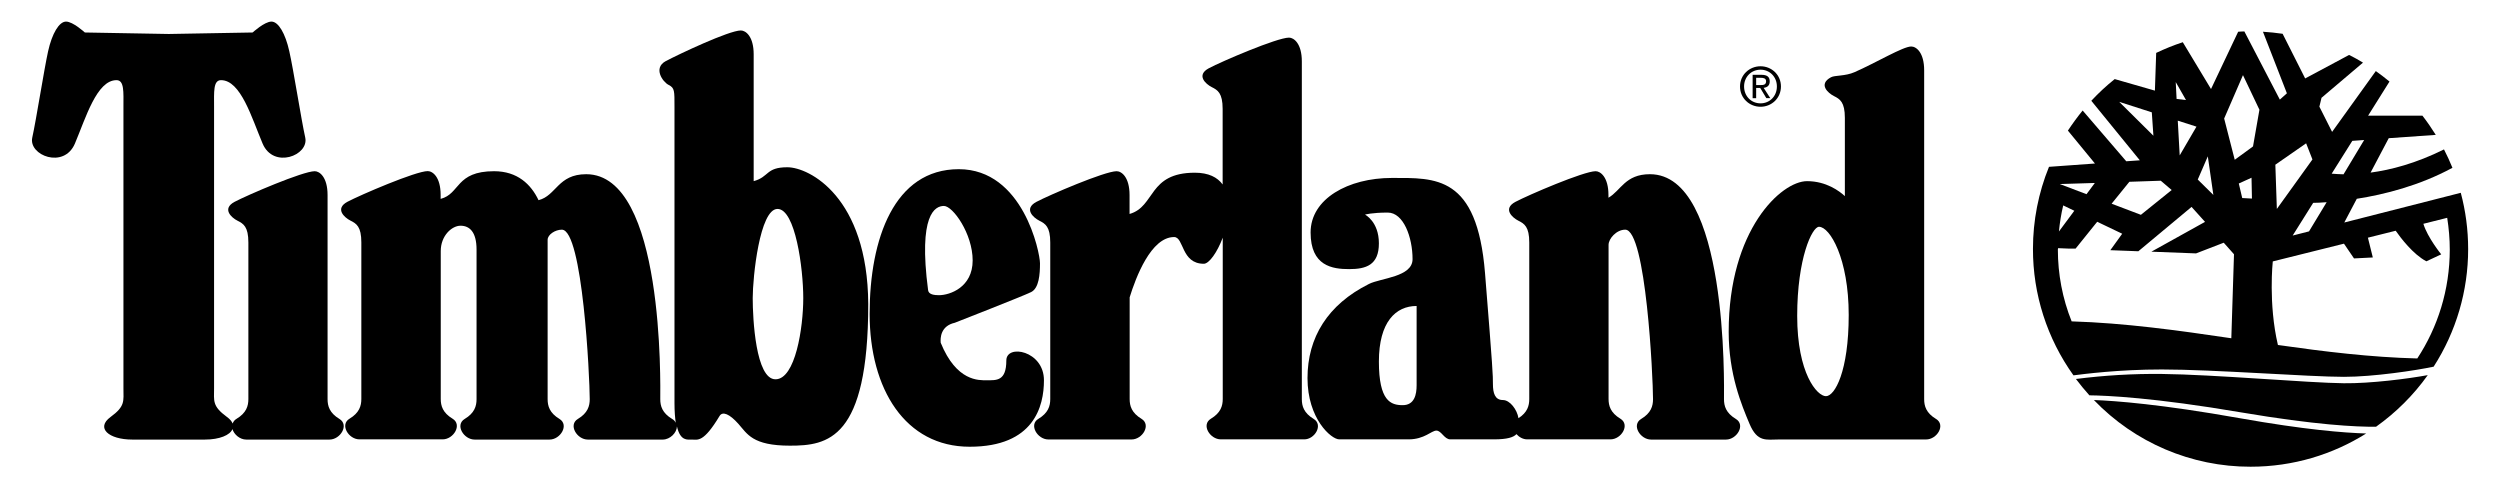
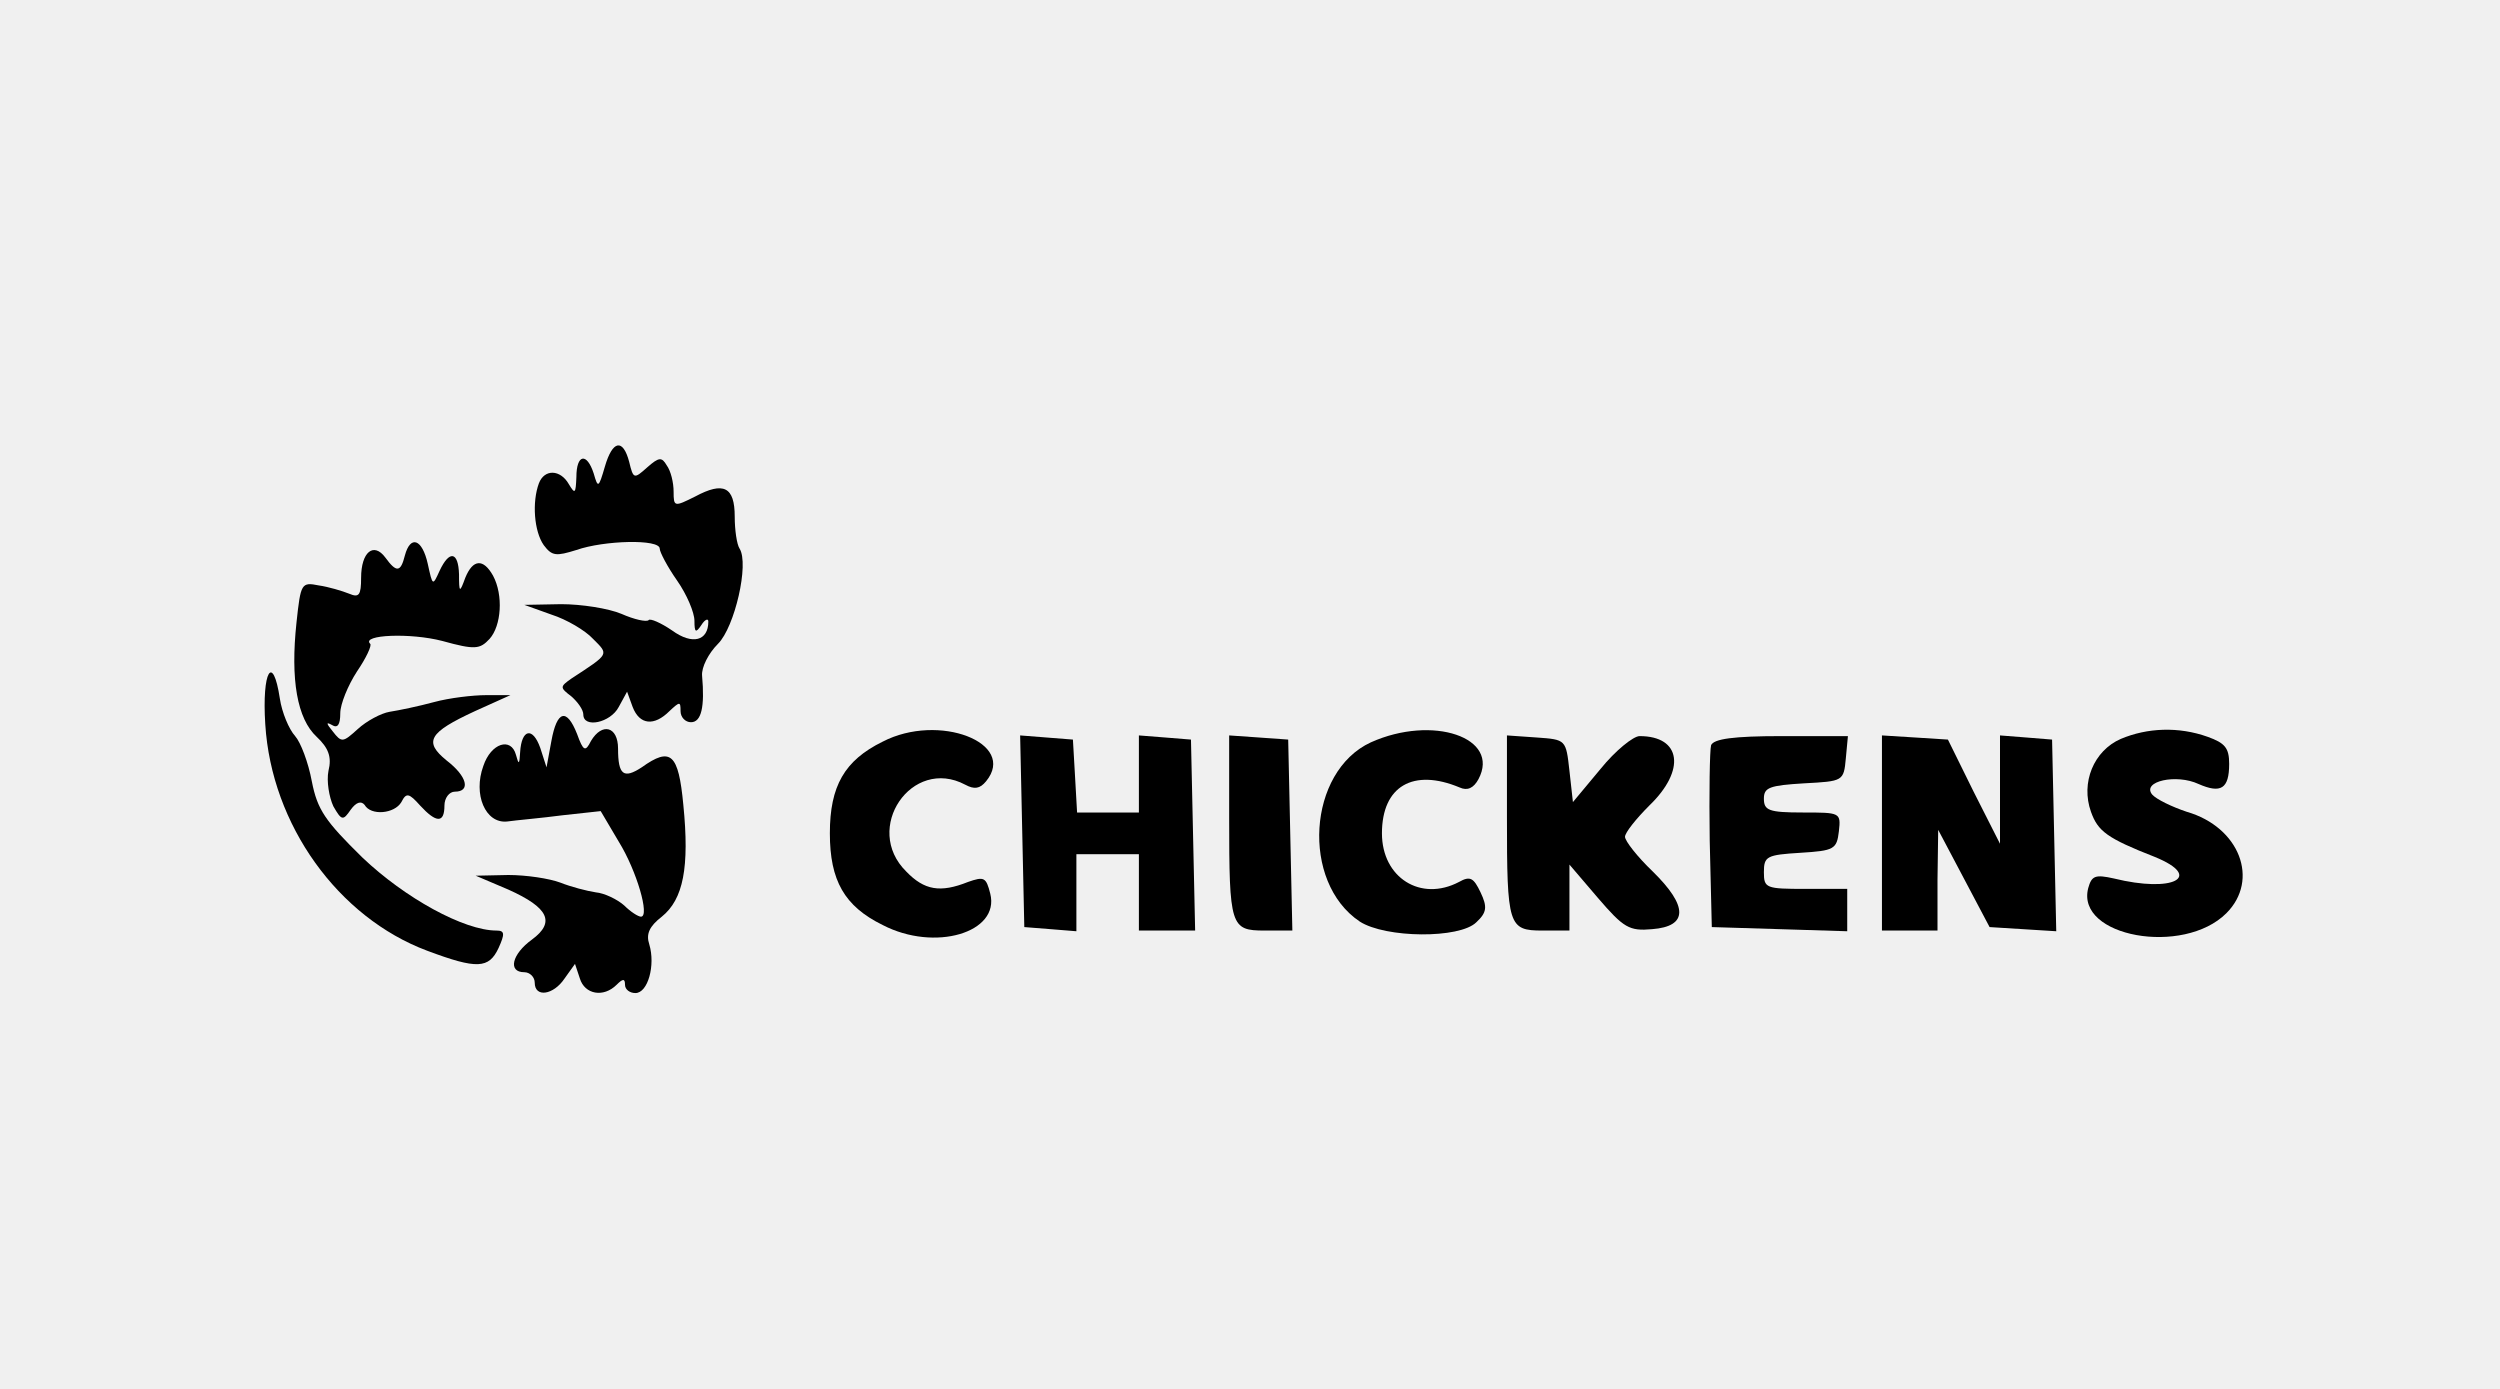
- <svg xmlns="http://www.w3.org/2000/svg" version="1.1" id="Layer_1" x="0px" y="0px" viewBox="0 0 2339.2 456.9" style="enable-background:new 0 0 2339.2 456.9;" xml:space="preserve">
-   <style type="text/css">
- 	.st0{fill-rule:evenodd;clip-rule:evenodd;fill:#FFFFFF;}
- 	.st1{fill-rule:evenodd;clip-rule:evenodd;}
- </style>
-   <g>
-     <path class="st0" d="M-80.4-1021.6h2500v2500h-2500V-1021.6z" />
-     <path class="st1" d="M2193.1,358.6c-32.7-0.3-121.6-8.2-170.3-8.7c-26.9-0.3-53.7,1.3-80.4,4.7c4,5.3,8.2,10.4,12.6,15.3   c15.8,0.2,60.2,2,142.8,16.1c68.6,11.6,106.9,13.5,125.4,13.3c18.7-13.3,35.1-29.6,48.4-48.3C2253,354.4,2218.1,358.9,2193.1,358.6   L2193.1,358.6z M2095.7,391.3c-73.6-13.1-116.9-16.3-136.5-17c38.3,39.9,91.3,62.5,146.6,62.4c39.8,0,76.9-11.4,108.2-31.1   C2193.5,405,2156.5,402.1,2095.7,391.3L2095.7,391.3z" />
-     <path class="st1" d="M2022.8,345.7c48.7,0,137.7,6.9,170.4,6.9c27.7,0,67.3-6,83.9-9.5c21.1-32.8,32.3-71,32.3-110   c0-18.2-2.4-35.9-6.9-52.7l-109,27.8l11.7-22.2c25.8-4,58.7-12.3,89.5-29c-2.4-5.8-5-11.6-7.9-17.2c-26.5,13.2-50,19.2-68.7,21.7   l17-32.2l44-3.1c-3.9-6.2-8-12.2-12.5-18h-50.8l20-31.9c-4.2-3.4-8.4-6.7-12.8-9.8l-40.9,56.9l-11.9-23.6l2-8.3l38.8-32.9   c-4.2-2.6-8.6-5-13-7.2l-41.1,22l-21.1-41.8c-6.1-0.9-12.3-1.5-18.4-1.9l22.4,57.6l-6.6,5.9l-33.2-63.8c-1.9,0.1-3.9,0.1-5.8,0.3   l-25.4,53.6l-26.4-43.8c-8.6,2.8-16.9,6.2-24.9,10l-1.2,35.3l-37.6-10.8c-7.8,6.2-15.1,13-21.9,20.3l45.4,55.7l-12.7,0.9   l-40.8-47.5c-4.9,6-9.5,12.3-13.8,18.8l25.3,30.8l-43,3.1c-9.9,24.3-15,50.4-15,76.7c-0.1,42.5,13.2,83.9,37.9,118.4   C1949.8,350,1982.2,345.7,2022.8,345.7L2022.8,345.7z" />
-     <path class="st0" d="M2201,131.8l11.1-0.8l-19.3,32.1c-3.7-0.1-7.4-0.3-11.1-0.6L2201,131.8z M2177,189.2l-16.5,27.3l-15.3,3.9   l19.2-30.6C2167.6,189.8,2171.8,189.6,2177,189.2L2177,189.2z M2157.8,134.1l5.9,15.1l-33.3,46.3l-1.4-41.4L2157.8,134.1z    M2126.6,244.6l66.6-16.6l9.4,13.8l17.6-0.9l-4.6-18.5l26-6.5c4.5,6.5,16.3,22.1,28.7,28.6l13.9-6.5c0,0-12.9-15.9-16.7-28.6   l22.3-5.6c1.5,9.7,2.4,19.6,2.4,29.7c0,37.6-11.2,72.7-30.4,101.9c-43.4-1.1-86.9-6.4-130.4-12.6   C2122.3,284.1,2126.6,244.6,2126.6,244.6L2126.6,244.6z M2106.7,166.3l0.4,19.5l-9.1-0.5l-3.2-13.6L2106.7,166.3L2106.7,166.3z    M1992.4,170.1l29.4-1l10.2,8.7l-28.8,23.2l-27.4-10.4L1992.4,170.1z M1960.1,171.2l-7.8,10.5l-25-9.5L1960.1,171.2L1960.1,171.2z    M1930.5,192.2l10.4,5l-14.4,19.4C1927.3,208.3,1928.6,200.1,1930.5,192.2L1930.5,192.2z M1925.7,232.2l9.7,0.4h6.7l20.2-25.1   l23.4,11.2l-11.1,15.4l26.2,1l49.8-41.5l12.6,14l-50.2,27.9l41.8,1.6l25.9-10l9.6,10.8l-2.5,78.6c-50-7.4-99.9-14.3-149.4-15.8   c-8.6-21.4-12.9-44.2-12.9-67.2C1925.6,233.2,1925.7,232.7,1925.7,232.2L1925.7,232.2z" />
-     <path class="st1" d="M941.6,337.3c0,19.5-9.3,18.5-18.5,18.5c-7,0-28.1,1.3-42.9-35.1c-0.4-4.4-0.2-15.7,13.2-18.7   c0,0,64-25,71.4-28.7c7.4-3.7,8.3-16.7,8.3-26.9c0-10.2-15.8-88.1-76-88.1c-60.3,0-83.4,64.9-83.4,135.4   c0,70.5,33.4,124.3,93.6,124.3c60.3,0,69.5-38,69.5-62.1C976.9,328.1,941.6,321.6,941.6,337.3L941.6,337.3z M317.6,392   c-9.3-5.6-11.1-12.1-11.1-18.5v-191c0-16.7-7.4-22.3-12-22.3c-11.1,0-63,22.3-75.1,28.7c-12,6.5-2.8,14.8,2.8,17.6   c5.6,2.8,10.2,5.6,10.2,20.4v146.5c0,6.5-1.9,13-11.1,18.5c-1.7,1-3,2.5-3.6,4.4c-0.8-2-2.6-4.2-5.4-6.2   c-13.9-10.2-12-14.9-12-26.9V100c0-13.9-0.9-25,6.5-25c18.5,0,28.7,35.2,38.9,59.3c10.2,24.1,43.6,11.1,39.9-5.6   s-11.1-64-14.9-80.7c-3.7-16.7-10.2-27.8-16.7-27.8c-6.5,0-17.6,10.2-17.6,10.2l-78.5,1.4l-78.5-1.4c0,0-11.1-10.2-17.6-10.2   S48.7,31.3,45,48c-3.7,16.7-11.1,64-14.8,80.7s29.7,29.7,39.9,5.6c10.2-24.1,20.4-59.3,38.9-59.3c7.4,0,6.5,11.1,6.5,25v263.3   c0,12,1.9,16.7-12.1,26.9c-13.9,10.2-1.9,21.1,20.4,21.1h67.9c13.8,0,23.6-4.2,25.8-9.8c1.5,5,6.9,9.8,12.9,9.8h77.9   C318.5,411.3,326.9,397.6,317.6,392z" />
-     <path class="st1" d="M1229.2,392c-9.3-5.6-11.1-12.1-11.1-18.5v-316c0-16.7-7.4-22.3-12-22.3c-11.1,0-63.1,22.3-75.1,28.7   c-12,6.5-2.8,14.8,2.8,17.6s10.2,5.6,10.2,20.4v70.7c-4.9-6.7-13.1-11-26-11c-43.9,0-36.8,31.7-61.1,38.6v-17.7   c0-16.7-7.4-22.3-12.1-22.3c-11.1,0-63,22.3-75.1,28.7c-12.1,6.5-2.8,14.8,2.8,17.6c5.6,2.8,10.2,5.6,10.2,20.4v146.5   c0,6.5-1.9,13-11.1,18.5s-0.9,19.3,9.3,19.3h77.9c10.2,0,18.5-13.7,9.3-19.3c-9.3-5.6-11.1-12.1-11.1-18.5v-95.2   c5.8-18.8,20-56.4,41.6-56.4c9.3,0,6.5,25,27.8,25c4.9,0,12.5-10.6,17.7-24.4v150.9c0,6.5-1.9,13-11.1,18.5   c-9.3,5.6-0.9,19.3,9.3,19.3h77.9C1230.1,411.3,1238.4,397.6,1229.2,392L1229.2,392z" />
-     <path class="st1" d="M1624.2,392c-9.3-5.6-11.1-12.1-11.1-18.5c0-13,4-210.5-69.3-210.5c-23.2,0-27.1,15.3-38.8,22v-2.5   c0-16.7-7.4-22.3-12-22.3c-11.1,0-63,22.3-75.1,28.7c-12.1,6.5-2.8,14.8,2.8,17.6c5.6,2.8,10.2,5.6,10.2,20.4v146.5   c0,6.2-1.7,12.5-10.1,17.9c-1.2-7.9-7.9-17-14.6-17c-7.4,0-9.3-6.5-9.3-14.9c0-8.4,0-12.1-7.4-103.9c-7.4-91.8-46.4-89-87.2-89   c-40.8,0-76,19.5-76,51c0,31.5,20.4,34.3,36.1,34.3s27.8-3.7,27.8-24.1c0-20.4-13-26.9-13-26.9s6.5-1.9,21.3-1.9   c14.8,0,23.2,23.2,23.2,43.6c0,16.7-29.7,17.6-40.8,23.2c-38.6,19.3-57.5,50.1-57.5,88.1c0,38,22.2,57.3,29.7,57.3h64.9   c14.9,0,21.3-8.2,26-8.2s7.4,8.2,13,8.2h40.8c12.5,0,18.4-1.9,21.1-4.9c2.5,2.8,6.1,4.9,10.1,4.9h77.9c10.2,0,18.5-13.7,9.3-19.3   c-9.3-5.6-11.1-12.1-11.1-18.5V229.1c0-5.7,7.3-14.2,15.6-14.2c19.5,0,26,138.2,26,158.6c0,6.5-1.9,13-11.1,18.5   c-9.3,5.6-0.9,19.3,9.3,19.3h70.1C1625.1,411.3,1633.5,397.6,1624.2,392L1624.2,392z M736.7,156.5c-20.3,0-16.8,9-31.5,13V50.8   c0-16.7-7.4-22.3-12-22.3c-11.1,0-58.2,22.3-70.3,28.7c-12,6.5-2.8,19.5,2.8,22.3c5.6,2.8,5.4,5.6,5.4,20.4v277.2   c0,7.8,0.5,13.8,1.2,18.5c-0.7-1.5-1.9-2.8-3.4-3.6c-9.3-5.6-11.1-12.1-11.1-18.5c0-13,4-210.5-69.3-210.5   c-26.6,0-27.9,20.1-44.6,24.3c-7.1-14.9-19.8-27.1-41.6-27.1c-36.1,0-31.6,21.1-50,25.9v-3.7c0-16.7-7.4-22.3-12.1-22.3   c-11.1,0-63,22.3-75.1,28.7c-12.1,6.5-2.8,14.8,2.8,17.6c5.6,2.8,10.2,5.6,10.2,20.4v146.5c0,6.5-1.9,13-11.1,18.5   s-0.9,19.3,9.3,19.3h77.9c10.2,0,18.5-13.7,9.3-19.3c-9.3-5.6-11.1-12.1-11.1-18.5V234.9c0-14.4,10.4-23.7,18.5-23.7   c8.3,0,15,5.6,15,22.3v140c0,6.5-1.9,13-11.1,18.5c-9.3,5.6-0.9,19.3,9.3,19.3h70.1c10.2,0,18.5-13.7,9.3-19.3   c-9.3-5.6-11.1-12.1-11.1-18.5l0-149.1c0-4.9,7.1-9.5,13.3-9.5c19.5,0,26.1,138.2,26.1,158.6c0,6.5-1.9,13-11.1,18.5   s-0.9,19.3,9.3,19.3h70.1c7,0,13.2-6.5,13.3-12.3c3.2,13.9,9.8,12.3,13.9,12.3c5.6,0,10.8,3.2,26-22.1c2.8-4.6,9.3-1.9,17.6,7.4   c8.3,9.3,13,20.4,48.2,20.4c35.2,0,73.3-5.6,73.3-132.6C811.8,184.3,757.1,156.5,736.7,156.5L736.7,156.5z" />
-     <path class="st1" d="M1811.5,392c-9.3-5.6-11.1-12.1-11.1-18.5V65.8c0-16.7-7.4-22.3-12.1-22.3c-7.7,0-32.9,15.2-53,24   c-8.8,3.9-18.5,2.8-22.1,4.8c-12.1,6.5-2.8,14.8,2.8,17.6c5.6,2.8,10.2,5.6,10.2,20.4v73.2c-5.1-4.7-17.4-14-35.4-14   c-24.1,0-73.3,45.4-73.3,140.9c0,39.9,12.1,68.6,19.5,86.2c7.4,17.6,15.8,14.6,27.8,14.6h137.3   C1812.4,411.3,1820.8,397.6,1811.5,392L1811.5,392z" />
-     <path class="st0" d="M2055.2,118.5l-17.5-5.6l1.8,32.5L2055.2,118.5L2055.2,118.5z M2065.8,146.3l-9.4,21.7l14.6,14.4L2065.8,146.3   z M2091,149.5l17.1-12.5l6-34.3l-15.4-32.4l-17.6,40.6L2091,149.5z M2045.4,93.6l-9.6-16.8l0.8,15.8L2045.4,93.6L2045.4,93.6z    M2013.4,105.1l-30.5-9.8l32,31.7L2013.4,105.1L2013.4,105.1z M727.5,195.5c16.7,0,24.1,55.6,24.1,83.4s-7.4,76-26,76   c-18.5,0-21.3-56.6-21.3-76C704.3,259.5,710.8,195.5,727.5,195.5L727.5,195.5z M883.2,192.7c8.4,0,26.9,26,26.9,51   c0,25.1-21.3,32.5-31.5,32.5c-4.2,0-9.7-0.5-10.2-4.7C859.1,200.6,874.9,192.7,883.2,192.7L883.2,192.7z M1325.5,286.3v74.2   c0,8.4-1.9,18.6-13,18.6c-11.1,0-22.3-3.7-22.3-40.8S1306,286.3,1325.5,286.3z M1702,212.2c10.2,0,27.8,29.7,27.8,82.5   c0,52.8-13,76-21.3,76c-8.3,0-26.9-21.3-26.9-75.1S1695.5,212.2,1702,212.2z" />
-     <path class="st1" d="M1628.1,80.9c0-10.9,8.8-18.9,19.2-18.9c10.3,0,19.1,8,19.1,18.9c0,11-8.8,19-19.1,19   C1636.9,99.9,1628.1,91.9,1628.1,80.9z" />
-     <path class="st0" d="M1647.3,96.7c8.6,0,15.3-6.7,15.3-15.8c0-9-6.7-15.7-15.3-15.7c-8.7,0-15.4,6.8-15.4,15.7   C1631.9,90,1638.6,96.7,1647.3,96.7z" />
-     <path class="st1" d="M1643.2,91.9h-3.3V70h8.3c5.2,0,7.7,1.9,7.7,6.2c0,3.9-2.4,5.6-5.7,6l6.2,9.6h-3.7l-5.7-9.5h-3.8L1643.2,91.9   L1643.2,91.9L1643.2,91.9z" />
-     <path class="st0" d="M1647.2,79.6c2.8,0,5.3-0.2,5.3-3.6c0-2.7-2.5-3.2-4.8-3.2h-4.5v6.8H1647.2z" />
+ <svg xmlns="http://www.w3.org/2000/svg" version="1.0" width="360pt" height="200pt" viewBox="0 0 360 200" preserveAspectRatio="xMidYMid meet">
+   <g transform="translate(0,200) scale(0.1,-0.1)" fill="#000000" stroke="none">
+     <path d="M871 1328 c-9 -31 -10 -31 -16 -10 -10 31 -25 28 -25 -5 -1 -24 -2 -25 -11 -10 -12 21 -35 22 -43 1 -10 -27 -7 -69 7 -89 12 -16 18 -16 47 -7 40 14 120 16 120 2 0 -5 11 -26 25 -46 14 -20 25 -46 25 -58 0 -17 2 -18 10 -6 5 8 10 10 10 5 0 -28 -23 -34 -52 -13 -16 11 -32 18 -34 15 -3 -3 -21 1 -39 9 -19 8 -58 14 -87 14 l-53 -1 39 -14 c22 -7 49 -23 60 -35 23 -23 24 -21 -31 -57 -17 -12 -17 -13 0 -26 9 -8 17 -19 17 -26 0 -20 39 -12 51 11 l12 22 8 -22 c10 -26 31 -28 53 -6 15 14 16 14 16 0 0 -9 7 -16 15 -16 15 0 20 22 16 67 -1 12 9 32 23 46 24 24 45 115 31 137 -4 6 -7 27 -7 46 0 43 -16 51 -57 29 -30 -15 -31 -15 -31 7 0 13 -4 30 -10 38 -7 12 -11 12 -28 -3 -19 -17 -20 -17 -26 8 -9 34 -24 31 -35 -7z" />
+     <path d="M583 1200 c-6 -24 -12 -25 -28 -3 -17 23 -35 8 -35 -29 0 -25 -3 -29 -17 -23 -10 4 -30 10 -44 12 -25 5 -26 3 -32 -53 -9 -83 1 -139 29 -165 17 -16 22 -29 17 -49 -3 -15 1 -38 7 -51 12 -21 14 -21 25 -5 8 11 15 13 20 7 9 -16 43 -13 53 4 7 14 11 13 27 -5 23 -25 35 -26 35 0 0 11 7 20 15 20 23 0 18 22 -12 45 -33 27 -26 40 41 71 l51 23 -35 0 c-19 0 -53 -4 -75 -10 -22 -6 -51 -12 -64 -14 -12 -2 -33 -13 -46 -25 -21 -19 -23 -20 -36 -3 -9 11 -10 14 -1 9 8 -5 12 0 12 17 0 13 11 40 24 60 13 19 22 38 19 40 -13 13 58 16 104 4 47 -13 54 -12 68 3 17 19 20 63 5 91 -14 25 -29 24 -40 -3 -8 -22 -9 -22 -9 5 -1 33 -14 35 -28 5 -10 -22 -10 -22 -17 10 -8 36 -25 42 -33 12z" />
+     <path d="M382 957 c9 -145 105 -278 233 -326 72 -27 89 -26 103 4 9 20 9 25 -3 25 -47 0 -132 47 -193 105 -54 53 -65 69 -73 110 -5 27 -16 56 -24 65 -9 10 -19 34 -22 54 -10 66 -26 40 -21 -37z" />
+     <path d="M794 933 l-7 -38 -9 28 c-11 31 -27 27 -29 -6 -1 -18 -2 -19 -6 -4 -7 26 -36 17 -47 -16 -15 -41 3 -83 34 -80 14 2 50 5 80 9 l55 6 26 -44 c26 -42 45 -108 32 -108 -4 0 -15 7 -24 16 -10 9 -29 18 -41 19 -13 2 -36 8 -51 14 -16 6 -49 11 -75 11 l-47 -1 47 -20 c58 -26 68 -47 34 -72 -29 -21 -35 -47 -11 -47 8 0 15 -7 15 -15 0 -22 27 -18 43 6 l15 21 7 -21 c7 -23 34 -28 53 -9 9 9 12 9 12 0 0 -7 7 -12 15 -12 18 0 29 40 20 70 -5 15 0 26 18 40 31 25 40 71 31 161 -7 74 -18 84 -60 54 -26 -17 -34 -11 -34 27 0 32 -23 38 -39 11 -8 -16 -11 -15 -20 10 -15 38 -29 34 -37 -10z" />
+     <path d="M1271 932 c-55 -27 -76 -64 -76 -132 0 -68 21 -105 76 -132 75 -39 169 -11 155 45 -6 24 -9 25 -32 17 -40 -16 -63 -12 -89 15 -63 62 8 166 85 125 13 -7 21 -6 30 5 45 55 -68 99 -149 57z" />
+     <path d="M1974 931 c-91 -42 -101 -201 -16 -258 37 -24 144 -25 168 -1 15 14 16 22 6 43 -10 21 -15 24 -31 15 -55 -29 -111 6 -111 70 0 68 45 94 112 66 11 -5 20 -1 27 12 32 60 -66 93 -155 53z" />
+     <path d="M3054 936 c-39 -17 -58 -63 -43 -105 10 -28 23 -38 92 -65 71 -29 26 -52 -59 -31 -27 6 -32 4 -37 -14 -18 -70 137 -98 199 -36 48 48 19 124 -57 146 -21 7 -44 18 -50 25 -15 19 35 30 67 15 32 -14 44 -7 44 29 0 23 -6 30 -31 39 -42 15 -87 13 -125 -3z" />
+     <path d="M1472 803 l3 -138 38 -3 37 -3 0 55 0 56 45 0 45 0 0 -55 0 -55 40 0 41 0 -3 138 -3 137 -37 3 -38 3 0 -55 0 -56 -44 0 -45 0 -3 53 -3 52 -38 3 -38 3 3 -138z" />
+     <path d="M1770 823 c0 -157 2 -163 51 -163 l40 0 -3 138 -3 137 -42 3 -43 3 0 -118z" />
+     <path d="M2170 823 c0 -156 2 -163 51 -163 l39 0 0 48 0 47 41 -48 c37 -43 45 -48 78 -45 52 4 52 33 1 83 -22 21 -40 44 -40 50 0 6 16 26 35 45 53 51 46 100 -14 100 -9 0 -35 -21 -56 -47 l-40 -48 -5 45 c-5 45 -5 45 -47 48 l-43 3 0 -118z" />
+     <path d="M2464 927 c-2 -7 -3 -69 -2 -138 l3 -124 98 -3 97 -3 0 31 0 30 -60 0 c-57 0 -60 1 -60 24 0 23 4 25 53 28 48 3 52 5 55 31 3 27 2 27 -52 27 -49 0 -56 3 -56 20 0 16 8 19 58 22 56 3 57 3 60 36 l3 32 -96 0 c-69 0 -97 -4 -101 -13z" />
+     <path d="M2710 801 l0 -141 40 0 40 0 0 73 1 72 37 -70 37 -70 48 -3 48 -3 -3 138 -3 138 -37 3 -38 3 0 -78 0 -78 -38 75 -37 75 -47 3 -48 3 0 -140z" />
  </g>
</svg>
